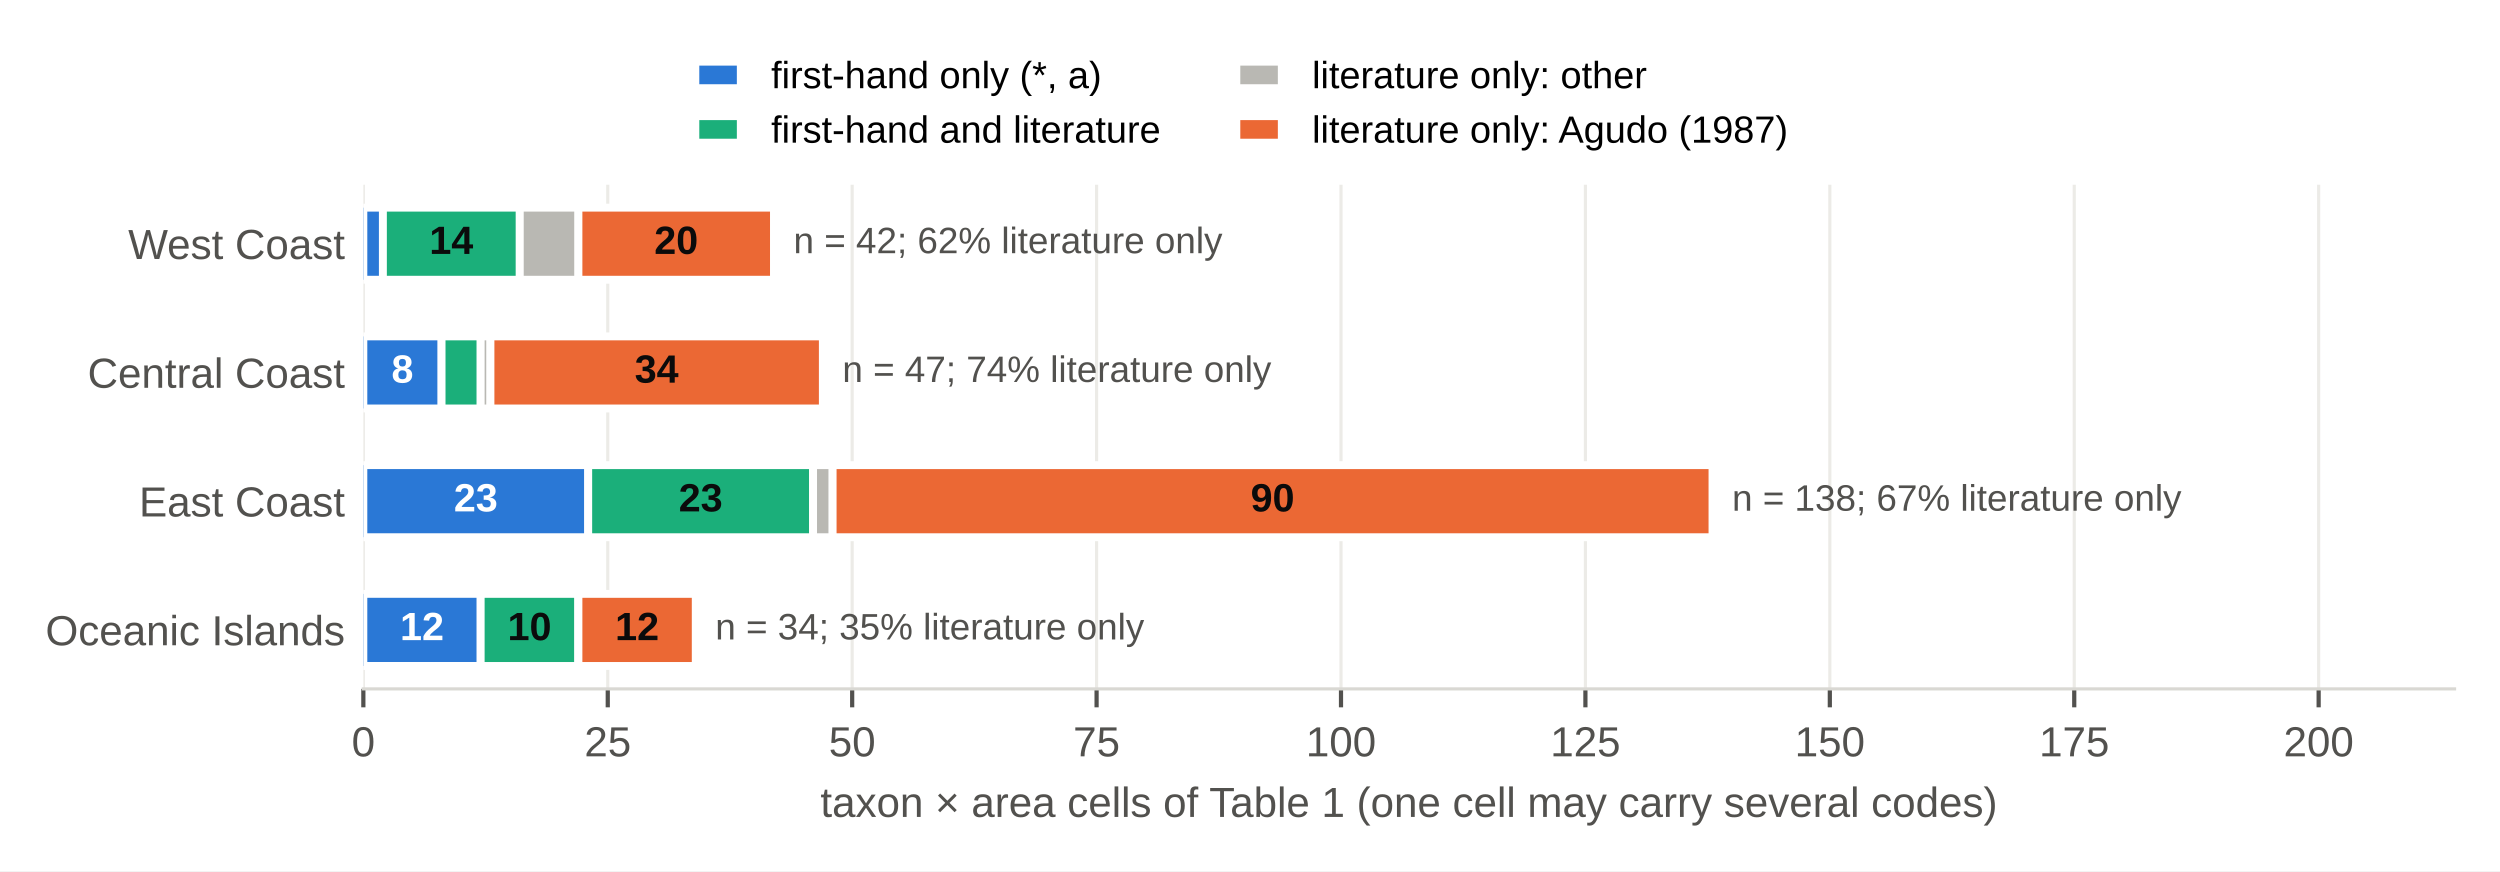
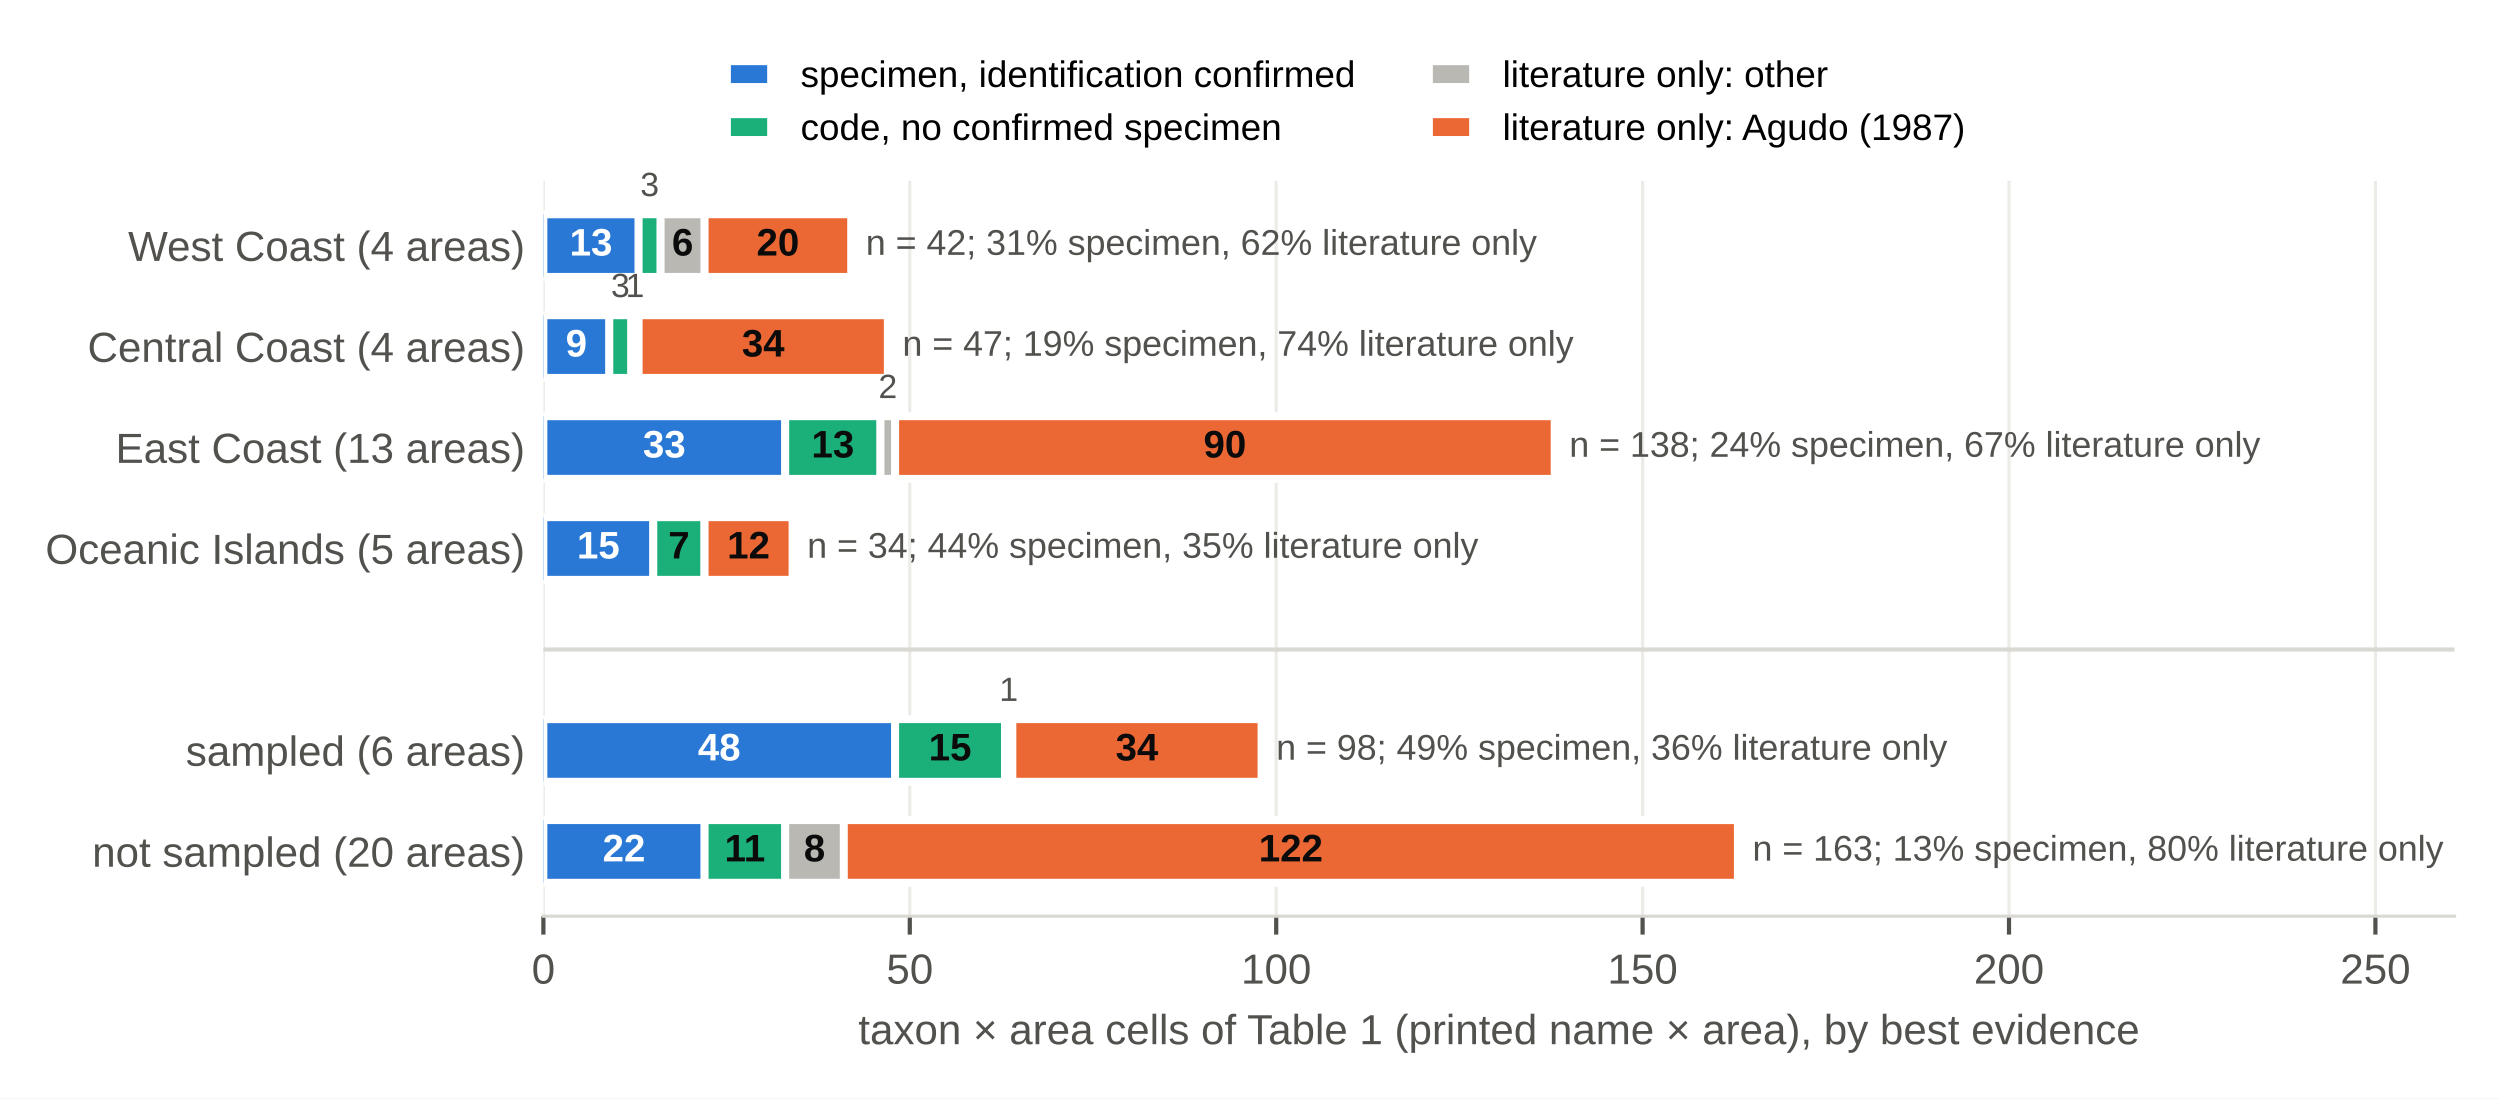
- <svg xmlns="http://www.w3.org/2000/svg" xmlns:xlink="http://www.w3.org/1999/xlink" width="475.2pt" height="165.6pt" viewBox="0 0 475.2 165.6" version="1.1">
+ <svg xmlns="http://www.w3.org/2000/svg" xmlns:xlink="http://www.w3.org/1999/xlink" width="475.2pt" height="208.8pt" viewBox="0 0 475.2 208.8" version="1.1">
  <defs>
    <style type="text/css">*{stroke-linejoin: round; stroke-linecap: butt}</style>
  </defs>
  <g id="figure_1">
    <g id="patch_1">
-       <path d="M 0 165.6  L 475.2 165.6  L 475.2 0  L 0 0  z " style="fill: #ffffff" />
+       <path d="M 0 208.8  L 475.2 208.8  L 475.2 0  L 0 0  z " style="fill: #ffffff" />
    </g>
    <g id="axes_1">
      <g id="patch_2">
-         <path d="M 69.065 130.944  L 466.56 130.944  L 466.56 35.114  L 69.065 35.114  z " style="fill: #ffffff" />
+         <path d="M 103.287 174.144  L 466.56 174.144  L 466.56 34.379  L 103.287 34.379  z " style="fill: #ffffff" />
      </g>
      <g id="matplotlib.axis_1">
        <g id="xtick_1">
          <g id="line2d_1">
-             <path d="M 69.065 130.944  L 69.065 35.114  " clip-path="url(#p2811abb94e)" style="fill: none; stroke: #ecebe7; stroke-width: 0.6; stroke-linecap: square" />
+             <path d="M 103.287 174.144  L 103.287 34.379  " clip-path="url(#p01036cbbc8)" style="fill: none; stroke: #ecebe7; stroke-width: 0.6; stroke-linecap: square" />
          </g>
          <g id="line2d_2">
            <defs>
              <path id="ma155ac7224" d="M 0 0  L 0 3.5  " style="stroke: #52514e; stroke-width: 0.8" />
            </defs>
            <g>
-               <use xlink:href="#ma155ac7224" x="69.065" y="130.944" style="fill: #52514e; stroke: #52514e; stroke-width: 0.8" />
+               <use xlink:href="#ma155ac7224" x="103.287" y="174.144" style="fill: #52514e; stroke: #52514e; stroke-width: 0.8" />
            </g>
          </g>
          <g id="text_1">
-             <text style="font-size: 8px; font-family: 'Liberation Sans'; text-anchor: middle; fill: #52514e" x="69.065" y="143.769" transform="rotate(-0 69.065 143.7686)">0</text>
+             <text style="font-size: 8px; font-family: 'Liberation Sans'; text-anchor: middle; fill: #52514e" x="103.287" y="186.969" transform="rotate(-0 103.2875 186.9686)">0</text>
          </g>
        </g>
        <g id="xtick_2">
          <g id="line2d_3">
-             <path d="M 115.523 130.944  L 115.523 35.114  " clip-path="url(#p2811abb94e)" style="fill: none; stroke: #ecebe7; stroke-width: 0.6; stroke-linecap: square" />
+             <path d="M 172.933 174.144  L 172.933 34.379  " clip-path="url(#p01036cbbc8)" style="fill: none; stroke: #ecebe7; stroke-width: 0.6; stroke-linecap: square" />
          </g>
          <g id="line2d_4">
            <g>
-               <use xlink:href="#ma155ac7224" x="115.523" y="130.944" style="fill: #52514e; stroke: #52514e; stroke-width: 0.8" />
+               <use xlink:href="#ma155ac7224" x="172.933" y="174.144" style="fill: #52514e; stroke: #52514e; stroke-width: 0.8" />
            </g>
          </g>
          <g id="text_2">
-             <text style="font-size: 8px; font-family: 'Liberation Sans'; text-anchor: middle; fill: #52514e" x="115.523" y="143.769" transform="rotate(-0 115.523 143.7686)">25</text>
+             <text style="font-size: 8px; font-family: 'Liberation Sans'; text-anchor: middle; fill: #52514e" x="172.933" y="186.969" transform="rotate(-0 172.9333 186.9686)">50</text>
          </g>
        </g>
        <g id="xtick_3">
          <g id="line2d_5">
-             <path d="M 161.981 130.944  L 161.981 35.114  " clip-path="url(#p2811abb94e)" style="fill: none; stroke: #ecebe7; stroke-width: 0.6; stroke-linecap: square" />
+             <path d="M 242.579 174.144  L 242.579 34.379  " clip-path="url(#p01036cbbc8)" style="fill: none; stroke: #ecebe7; stroke-width: 0.6; stroke-linecap: square" />
          </g>
          <g id="line2d_6">
            <g>
-               <use xlink:href="#ma155ac7224" x="161.981" y="130.944" style="fill: #52514e; stroke: #52514e; stroke-width: 0.8" />
+               <use xlink:href="#ma155ac7224" x="242.579" y="174.144" style="fill: #52514e; stroke: #52514e; stroke-width: 0.8" />
            </g>
          </g>
          <g id="text_3">
-             <text style="font-size: 8px; font-family: 'Liberation Sans'; text-anchor: middle; fill: #52514e" x="161.981" y="143.769" transform="rotate(-0 161.9811 143.7686)">50</text>
+             <text style="font-size: 8px; font-family: 'Liberation Sans'; text-anchor: middle; fill: #52514e" x="242.579" y="186.969" transform="rotate(-0 242.5791 186.9686)">100</text>
          </g>
        </g>
        <g id="xtick_4">
          <g id="line2d_7">
-             <path d="M 208.439 130.944  L 208.439 35.114  " clip-path="url(#p2811abb94e)" style="fill: none; stroke: #ecebe7; stroke-width: 0.6; stroke-linecap: square" />
+             <path d="M 312.225 174.144  L 312.225 34.379  " clip-path="url(#p01036cbbc8)" style="fill: none; stroke: #ecebe7; stroke-width: 0.6; stroke-linecap: square" />
          </g>
          <g id="line2d_8">
            <g>
-               <use xlink:href="#ma155ac7224" x="208.439" y="130.944" style="fill: #52514e; stroke: #52514e; stroke-width: 0.8" />
+               <use xlink:href="#ma155ac7224" x="312.225" y="174.144" style="fill: #52514e; stroke: #52514e; stroke-width: 0.8" />
            </g>
          </g>
          <g id="text_4">
-             <text style="font-size: 8px; font-family: 'Liberation Sans'; text-anchor: middle; fill: #52514e" x="208.439" y="143.769" transform="rotate(-0 208.4391 143.7686)">75</text>
+             <text style="font-size: 8px; font-family: 'Liberation Sans'; text-anchor: middle; fill: #52514e" x="312.225" y="186.969" transform="rotate(-0 312.2249 186.9686)">150</text>
          </g>
        </g>
        <g id="xtick_5">
          <g id="line2d_9">
-             <path d="M 254.897 130.944  L 254.897 35.114  " clip-path="url(#p2811abb94e)" style="fill: none; stroke: #ecebe7; stroke-width: 0.6; stroke-linecap: square" />
+             <path d="M 381.871 174.144  L 381.871 34.379  " clip-path="url(#p01036cbbc8)" style="fill: none; stroke: #ecebe7; stroke-width: 0.6; stroke-linecap: square" />
          </g>
          <g id="line2d_10">
            <g>
-               <use xlink:href="#ma155ac7224" x="254.897" y="130.944" style="fill: #52514e; stroke: #52514e; stroke-width: 0.8" />
+               <use xlink:href="#ma155ac7224" x="381.871" y="174.144" style="fill: #52514e; stroke: #52514e; stroke-width: 0.8" />
            </g>
          </g>
          <g id="text_5">
-             <text style="font-size: 8px; font-family: 'Liberation Sans'; text-anchor: middle; fill: #52514e" x="254.897" y="143.769" transform="rotate(-0 254.8972 143.7686)">100</text>
+             <text style="font-size: 8px; font-family: 'Liberation Sans'; text-anchor: middle; fill: #52514e" x="381.871" y="186.969" transform="rotate(-0 381.8707 186.9686)">200</text>
          </g>
        </g>
        <g id="xtick_6">
          <g id="line2d_11">
-             <path d="M 301.355 130.944  L 301.355 35.114  " clip-path="url(#p2811abb94e)" style="fill: none; stroke: #ecebe7; stroke-width: 0.6; stroke-linecap: square" />
+             <path d="M 451.517 174.144  L 451.517 34.379  " clip-path="url(#p01036cbbc8)" style="fill: none; stroke: #ecebe7; stroke-width: 0.6; stroke-linecap: square" />
          </g>
          <g id="line2d_12">
            <g>
-               <use xlink:href="#ma155ac7224" x="301.355" y="130.944" style="fill: #52514e; stroke: #52514e; stroke-width: 0.8" />
+               <use xlink:href="#ma155ac7224" x="451.517" y="174.144" style="fill: #52514e; stroke: #52514e; stroke-width: 0.8" />
            </g>
          </g>
          <g id="text_6">
-             <text style="font-size: 8px; font-family: 'Liberation Sans'; text-anchor: middle; fill: #52514e" x="301.355" y="143.769" transform="rotate(-0 301.3552 143.7686)">125</text>
-           </g>
-         </g>
-         <g id="xtick_7">
-           <g id="line2d_13">
-             <path d="M 347.813 130.944  L 347.813 35.114  " clip-path="url(#p2811abb94e)" style="fill: none; stroke: #ecebe7; stroke-width: 0.6; stroke-linecap: square" />
-           </g>
-           <g id="line2d_14">
-             <g>
-               <use xlink:href="#ma155ac7224" x="347.813" y="130.944" style="fill: #52514e; stroke: #52514e; stroke-width: 0.8" />
-             </g>
-           </g>
-           <g id="text_7">
-             <text style="font-size: 8px; font-family: 'Liberation Sans'; text-anchor: middle; fill: #52514e" x="347.813" y="143.769" transform="rotate(-0 347.8132 143.7686)">150</text>
-           </g>
-         </g>
-         <g id="xtick_8">
-           <g id="line2d_15">
-             <path d="M 394.271 130.944  L 394.271 35.114  " clip-path="url(#p2811abb94e)" style="fill: none; stroke: #ecebe7; stroke-width: 0.6; stroke-linecap: square" />
-           </g>
-           <g id="line2d_16">
-             <g>
-               <use xlink:href="#ma155ac7224" x="394.271" y="130.944" style="fill: #52514e; stroke: #52514e; stroke-width: 0.8" />
-             </g>
-           </g>
-           <g id="text_8">
-             <text style="font-size: 8px; font-family: 'Liberation Sans'; text-anchor: middle; fill: #52514e" x="394.271" y="143.769" transform="rotate(-0 394.2713 143.7686)">175</text>
-           </g>
-         </g>
-         <g id="xtick_9">
-           <g id="line2d_17">
-             <path d="M 440.729 130.944  L 440.729 35.114  " clip-path="url(#p2811abb94e)" style="fill: none; stroke: #ecebe7; stroke-width: 0.6; stroke-linecap: square" />
-           </g>
-           <g id="line2d_18">
-             <g>
-               <use xlink:href="#ma155ac7224" x="440.729" y="130.944" style="fill: #52514e; stroke: #52514e; stroke-width: 0.8" />
-             </g>
-           </g>
-           <g id="text_9">
-             <text style="font-size: 8px; font-family: 'Liberation Sans'; text-anchor: middle; fill: #52514e" x="440.729" y="143.769" transform="rotate(-0 440.7293 143.7686)">200</text>
-           </g>
-         </g>
-         <g id="text_10">
-           <text style="font-size: 8px; font-family: 'Liberation Sans'; text-anchor: middle; fill: #52514e" x="267.812" y="155.276" transform="rotate(-0 267.8125 155.2764)">taxon × area cells of Table 1 (one cell may carry several codes)</text>
+             <text style="font-size: 8px; font-family: 'Liberation Sans'; text-anchor: middle; fill: #52514e" x="451.517" y="186.969" transform="rotate(-0 451.5165 186.9686)">250</text>
+           </g>
+         </g>
+         <g id="text_7">
+           <text style="font-size: 8px; font-family: 'Liberation Sans'; text-anchor: middle; fill: #52514e" x="284.924" y="198.476" transform="rotate(-0 284.9237 198.4764)">taxon × area cells of Table 1 (printed name × area), by best evidence</text>
        </g>
      </g>
      <g id="matplotlib.axis_2">
        <g id="ytick_1">
-           <g id="line2d_19" />
+           <g id="line2d_13" />
+           <g id="text_8">
+             <text style="font-size: 8px; font-family: 'Liberation Sans'; text-anchor: end; fill: #52514e" x="99.787" y="49.594" transform="rotate(-0 99.7875 49.59369)">West Coast (4 areas)</text>
+           </g>
+         </g>
+         <g id="ytick_2">
+           <g id="line2d_14" />
+           <g id="text_9">
+             <text style="font-size: 8px; font-family: 'Liberation Sans'; text-anchor: end; fill: #52514e" x="99.787" y="68.787" transform="rotate(-0 99.7875 68.78701)">Central Coast (4 areas)</text>
+           </g>
+         </g>
+         <g id="ytick_3">
+           <g id="line2d_15" />
+           <g id="text_10">
+             <text style="font-size: 8px; font-family: 'Liberation Sans'; text-anchor: end; fill: #52514e" x="99.787" y="87.98" transform="rotate(-0 99.7875 87.98032)">East Coast (13 areas)</text>
+           </g>
+         </g>
+         <g id="ytick_4">
+           <g id="line2d_16" />
          <g id="text_11">
-             <text style="font-size: 8px; font-family: 'Liberation Sans'; text-anchor: end; fill: #52514e" x="65.565" y="49.234" transform="rotate(-0 65.565 49.23411)">West Coast</text>
-           </g>
-         </g>
-         <g id="ytick_2">
-           <g id="line2d_20" />
+             <text style="font-size: 8px; font-family: 'Liberation Sans'; text-anchor: end; fill: #52514e" x="99.787" y="107.174" transform="rotate(-0 99.7875 107.1736)">Oceanic Islands (5 areas)</text>
+           </g>
+         </g>
+         <g id="ytick_5">
+           <g id="line2d_17" />
          <g id="text_12">
-             <text style="font-size: 8px; font-family: 'Liberation Sans'; text-anchor: end; fill: #52514e" x="65.565" y="73.706" transform="rotate(-0 65.565 73.70559)">Central Coast</text>
-           </g>
-         </g>
-         <g id="ytick_3">
-           <g id="line2d_21" />
+             <text style="font-size: 8px; font-family: 'Liberation Sans'; text-anchor: end; fill: #52514e" x="99.787" y="145.56" transform="rotate(-0 99.7875 145.5603)">sampled (6 areas)</text>
+           </g>
+         </g>
+         <g id="ytick_6">
+           <g id="line2d_18" />
          <g id="text_13">
-             <text style="font-size: 8px; font-family: 'Liberation Sans'; text-anchor: end; fill: #52514e" x="65.565" y="98.177" transform="rotate(-0 65.565 98.17707)">East Coast</text>
-           </g>
-         </g>
-         <g id="ytick_4">
-           <g id="line2d_22" />
-           <g id="text_14">
-             <text style="font-size: 8px; font-family: 'Liberation Sans'; text-anchor: end; fill: #52514e" x="65.565" y="122.649" transform="rotate(-0 65.565 122.6485)">Oceanic Islands</text>
+             <text style="font-size: 8px; font-family: 'Liberation Sans'; text-anchor: end; fill: #52514e" x="99.787" y="164.754" transform="rotate(-0 99.7875 164.7536)">not sampled (20 areas)</text>
          </g>
        </g>
      </g>
      <g id="patch_3">
-         <path d="M 69.065 53.174  L 72.782 53.174  L 72.782 39.47  L 69.065 39.47  z " clip-path="url(#p2811abb94e)" style="fill: #2a78d6; stroke: #ffffff; stroke-width: 1.5; stroke-linejoin: miter" />
+         <path d="M 103.287 52.632  L 121.395 52.632  L 121.395 40.732  L 103.287 40.732  z " clip-path="url(#p01036cbbc8)" style="fill: #2a78d6; stroke: #ffffff; stroke-width: 1.5; stroke-linejoin: miter" />
      </g>
      <g id="patch_4">
-         <path d="M 69.065 77.645  L 83.932 77.645  L 83.932 63.941  L 69.065 63.941  z " clip-path="url(#p2811abb94e)" style="fill: #2a78d6; stroke: #ffffff; stroke-width: 1.5; stroke-linejoin: miter" />
+         <path d="M 103.287 71.825  L 115.824 71.825  L 115.824 59.925  L 103.287 59.925  z " clip-path="url(#p01036cbbc8)" style="fill: #2a78d6; stroke: #ffffff; stroke-width: 1.5; stroke-linejoin: miter" />
      </g>
      <g id="patch_5">
-         <path d="M 69.065 102.117  L 111.806 102.117  L 111.806 88.413  L 69.065 88.413  z " clip-path="url(#p2811abb94e)" style="fill: #2a78d6; stroke: #ffffff; stroke-width: 1.5; stroke-linejoin: miter" />
+         <path d="M 103.287 91.018  L 149.254 91.018  L 149.254 79.118  L 103.287 79.118  z " clip-path="url(#p01036cbbc8)" style="fill: #2a78d6; stroke: #ffffff; stroke-width: 1.5; stroke-linejoin: miter" />
      </g>
      <g id="patch_6">
-         <path d="M 69.065 126.588  L 91.365 126.588  L 91.365 112.884  L 69.065 112.884  z " clip-path="url(#p2811abb94e)" style="fill: #2a78d6; stroke: #ffffff; stroke-width: 1.5; stroke-linejoin: miter" />
+         <path d="M 103.287 110.211  L 124.181 110.211  L 124.181 98.312  L 103.287 98.312  z " clip-path="url(#p01036cbbc8)" style="fill: #2a78d6; stroke: #ffffff; stroke-width: 1.5; stroke-linejoin: miter" />
      </g>
      <g id="patch_7">
-         <path d="M 72.782 53.174  L 98.798 53.174  L 98.798 39.47  L 72.782 39.47  z " clip-path="url(#p2811abb94e)" style="fill: #1baf7a; stroke: #ffffff; stroke-width: 1.5; stroke-linejoin: miter" />
+         <path d="M 103.287 148.598  L 170.147 148.598  L 170.147 136.698  L 103.287 136.698  z " clip-path="url(#p01036cbbc8)" style="fill: #2a78d6; stroke: #ffffff; stroke-width: 1.5; stroke-linejoin: miter" />
      </g>
      <g id="patch_8">
-         <path d="M 83.932 77.645  L 91.365 77.645  L 91.365 63.941  L 83.932 63.941  z " clip-path="url(#p2811abb94e)" style="fill: #1baf7a; stroke: #ffffff; stroke-width: 1.5; stroke-linejoin: miter" />
+         <path d="M 103.287 167.791  L 133.932 167.791  L 133.932 155.892  L 103.287 155.892  z " clip-path="url(#p01036cbbc8)" style="fill: #2a78d6; stroke: #ffffff; stroke-width: 1.5; stroke-linejoin: miter" />
      </g>
      <g id="patch_9">
-         <path d="M 111.806 102.117  L 154.548 102.117  L 154.548 88.413  L 111.806 88.413  z " clip-path="url(#p2811abb94e)" style="fill: #1baf7a; stroke: #ffffff; stroke-width: 1.5; stroke-linejoin: miter" />
+         <path d="M 121.395 52.632  L 125.574 52.632  L 125.574 40.732  L 121.395 40.732  z " clip-path="url(#p01036cbbc8)" style="fill: #1baf7a; stroke: #ffffff; stroke-width: 1.5; stroke-linejoin: miter" />
      </g>
      <g id="patch_10">
-         <path d="M 91.365 126.588  L 109.948 126.588  L 109.948 112.884  L 91.365 112.884  z " clip-path="url(#p2811abb94e)" style="fill: #1baf7a; stroke: #ffffff; stroke-width: 1.5; stroke-linejoin: miter" />
+         <path d="M 115.824 71.825  L 120.002 71.825  L 120.002 59.925  L 115.824 59.925  z " clip-path="url(#p01036cbbc8)" style="fill: #1baf7a; stroke: #ffffff; stroke-width: 1.5; stroke-linejoin: miter" />
      </g>
      <g id="patch_11">
-         <path d="M 98.798 53.174  L 109.948 53.174  L 109.948 39.47  L 98.798 39.47  z " clip-path="url(#p2811abb94e)" style="fill: #b9b8b3; stroke: #ffffff; stroke-width: 1.5; stroke-linejoin: miter" />
+         <path d="M 149.254 91.018  L 167.362 91.018  L 167.362 79.118  L 149.254 79.118  z " clip-path="url(#p01036cbbc8)" style="fill: #1baf7a; stroke: #ffffff; stroke-width: 1.5; stroke-linejoin: miter" />
      </g>
      <g id="patch_12">
-         <path d="M 91.365 77.645  L 93.223 77.645  L 93.223 63.941  L 91.365 63.941  z " clip-path="url(#p2811abb94e)" style="fill: #b9b8b3; stroke: #ffffff; stroke-width: 1.5; stroke-linejoin: miter" />
+         <path d="M 124.181 110.211  L 133.932 110.211  L 133.932 98.312  L 124.181 98.312  z " clip-path="url(#p01036cbbc8)" style="fill: #1baf7a; stroke: #ffffff; stroke-width: 1.5; stroke-linejoin: miter" />
      </g>
      <g id="patch_13">
-         <path d="M 154.548 102.117  L 158.264 102.117  L 158.264 88.413  L 154.548 88.413  z " clip-path="url(#p2811abb94e)" style="fill: #b9b8b3; stroke: #ffffff; stroke-width: 1.5; stroke-linejoin: miter" />
+         <path d="M 170.147 148.598  L 191.041 148.598  L 191.041 136.698  L 170.147 136.698  z " clip-path="url(#p01036cbbc8)" style="fill: #1baf7a; stroke: #ffffff; stroke-width: 1.5; stroke-linejoin: miter" />
      </g>
      <g id="patch_14">
-         <path d="M 109.948 126.588  L 109.948 126.588  L 109.948 112.884  L 109.948 112.884  z " clip-path="url(#p2811abb94e)" style="fill: #b9b8b3; stroke: #ffffff; stroke-width: 1.5; stroke-linejoin: miter" />
+         <path d="M 133.932 167.791  L 149.254 167.791  L 149.254 155.892  L 133.932 155.892  z " clip-path="url(#p01036cbbc8)" style="fill: #1baf7a; stroke: #ffffff; stroke-width: 1.5; stroke-linejoin: miter" />
      </g>
      <g id="patch_15">
-         <path d="M 109.948 53.174  L 147.115 53.174  L 147.115 39.47  L 109.948 39.47  z " clip-path="url(#p2811abb94e)" style="fill: #eb6834; stroke: #ffffff; stroke-width: 1.5; stroke-linejoin: miter" />
+         <path d="M 125.574 52.632  L 133.932 52.632  L 133.932 40.732  L 125.574 40.732  z " clip-path="url(#p01036cbbc8)" style="fill: #b9b8b3; stroke: #ffffff; stroke-width: 1.5; stroke-linejoin: miter" />
      </g>
      <g id="patch_16">
-         <path d="M 93.223 77.645  L 156.406 77.645  L 156.406 63.941  L 93.223 63.941  z " clip-path="url(#p2811abb94e)" style="fill: #eb6834; stroke: #ffffff; stroke-width: 1.5; stroke-linejoin: miter" />
+         <path d="M 120.002 71.825  L 121.395 71.825  L 121.395 59.925  L 120.002 59.925  z " clip-path="url(#p01036cbbc8)" style="fill: #b9b8b3; stroke: #ffffff; stroke-width: 1.5; stroke-linejoin: miter" />
      </g>
      <g id="patch_17">
-         <path d="M 158.264 102.117  L 325.513 102.117  L 325.513 88.413  L 158.264 88.413  z " clip-path="url(#p2811abb94e)" style="fill: #eb6834; stroke: #ffffff; stroke-width: 1.5; stroke-linejoin: miter" />
+         <path d="M 167.362 91.018  L 170.147 91.018  L 170.147 79.118  L 167.362 79.118  z " clip-path="url(#p01036cbbc8)" style="fill: #b9b8b3; stroke: #ffffff; stroke-width: 1.5; stroke-linejoin: miter" />
      </g>
      <g id="patch_18">
-         <path d="M 109.948 126.588  L 132.248 126.588  L 132.248 112.884  L 109.948 112.884  z " clip-path="url(#p2811abb94e)" style="fill: #eb6834; stroke: #ffffff; stroke-width: 1.5; stroke-linejoin: miter" />
+         <path d="M 133.932 110.211  L 133.932 110.211  L 133.932 98.312  L 133.932 98.312  z " clip-path="url(#p01036cbbc8)" style="fill: #b9b8b3; stroke: #ffffff; stroke-width: 1.5; stroke-linejoin: miter" />
      </g>
      <g id="patch_19">
-         <path d="M 69.065 130.944  L 466.56 130.944  " style="fill: none; stroke: #d9d8d3; stroke-width: 0.6; stroke-linejoin: miter; stroke-linecap: square" />
+         <path d="M 191.041 148.598  L 192.434 148.598  L 192.434 136.698  L 191.041 136.698  z " clip-path="url(#p01036cbbc8)" style="fill: #b9b8b3; stroke: #ffffff; stroke-width: 1.5; stroke-linejoin: miter" />
+       </g>
+       <g id="patch_20">
+         <path d="M 149.254 167.791  L 160.397 167.791  L 160.397 155.892  L 149.254 155.892  z " clip-path="url(#p01036cbbc8)" style="fill: #b9b8b3; stroke: #ffffff; stroke-width: 1.5; stroke-linejoin: miter" />
+       </g>
+       <g id="patch_21">
+         <path d="M 133.932 52.632  L 161.79 52.632  L 161.79 40.732  L 133.932 40.732  z " clip-path="url(#p01036cbbc8)" style="fill: #eb6834; stroke: #ffffff; stroke-width: 1.5; stroke-linejoin: miter" />
+       </g>
+       <g id="patch_22">
+         <path d="M 121.395 71.825  L 168.755 71.825  L 168.755 59.925  L 121.395 59.925  z " clip-path="url(#p01036cbbc8)" style="fill: #eb6834; stroke: #ffffff; stroke-width: 1.5; stroke-linejoin: miter" />
+       </g>
+       <g id="patch_23">
+         <path d="M 170.147 91.018  L 295.51 91.018  L 295.51 79.118  L 170.147 79.118  z " clip-path="url(#p01036cbbc8)" style="fill: #eb6834; stroke: #ffffff; stroke-width: 1.5; stroke-linejoin: miter" />
+       </g>
+       <g id="patch_24">
+         <path d="M 133.932 110.211  L 150.647 110.211  L 150.647 98.312  L 133.932 98.312  z " clip-path="url(#p01036cbbc8)" style="fill: #eb6834; stroke: #ffffff; stroke-width: 1.5; stroke-linejoin: miter" />
+       </g>
+       <g id="patch_25">
+         <path d="M 192.434 148.598  L 239.793 148.598  L 239.793 136.698  L 192.434 136.698  z " clip-path="url(#p01036cbbc8)" style="fill: #eb6834; stroke: #ffffff; stroke-width: 1.5; stroke-linejoin: miter" />
+       </g>
+       <g id="patch_26">
+         <path d="M 160.397 167.791  L 330.333 167.791  L 330.333 155.892  L 160.397 155.892  z " clip-path="url(#p01036cbbc8)" style="fill: #eb6834; stroke: #ffffff; stroke-width: 1.5; stroke-linejoin: miter" />
+       </g>
+       <g id="line2d_19">
+         <path d="M 103.287 123.455  L 466.56 123.455  " clip-path="url(#p01036cbbc8)" style="fill: none; stroke: #d9d8d3; stroke-width: 0.8; stroke-linecap: square" />
+       </g>
+       <g id="patch_27">
+         <path d="M 103.287 174.144  L 466.56 174.144  " style="fill: none; stroke: #d9d8d3; stroke-width: 0.6; stroke-linejoin: miter; stroke-linecap: square" />
+       </g>
+       <g id="text_14">
+         <text style="font-weight: 700; font-size: 7.3px; font-family: 'Liberation Sans'; text-anchor: middle; fill: #ffffff" x="112.341" y="48.571" transform="rotate(-0 112.3415 48.57075)">13</text>
      </g>
      <g id="text_15">
-         <text style="font-weight: 700; font-size: 7.5px; font-family: 'Liberation Sans'; text-anchor: middle; fill: #ffffff" x="76.498" y="72.734" transform="rotate(-0 76.49829 72.7344)">8</text>
+         <text style="font-weight: 700; font-size: 7.3px; font-family: 'Liberation Sans'; text-anchor: middle; fill: #ffffff" x="109.556" y="67.764" transform="rotate(-0 109.5556 67.76406)">9</text>
      </g>
      <g id="text_16">
-         <text style="font-weight: 700; font-size: 7.5px; font-family: 'Liberation Sans'; text-anchor: middle; fill: #ffffff" x="90.436" y="97.206" transform="rotate(-0 90.4357 97.20588)">23</text>
+         <text style="font-weight: 700; font-size: 7.3px; font-family: 'Liberation Sans'; text-anchor: middle; fill: #ffffff" x="126.271" y="86.957" transform="rotate(-0 126.2706 86.95737)">33</text>
      </g>
      <g id="text_17">
-         <text style="font-weight: 700; font-size: 7.5px; font-family: 'Liberation Sans'; text-anchor: middle; fill: #ffffff" x="80.215" y="121.677" transform="rotate(-0 80.21493 121.6774)">12</text>
+         <text style="font-weight: 700; font-size: 7.3px; font-family: 'Liberation Sans'; text-anchor: middle; fill: #ffffff" x="113.734" y="106.151" transform="rotate(-0 113.7344 106.1507)">15</text>
      </g>
      <g id="text_18">
-         <text style="font-weight: 700; font-size: 7.5px; font-family: 'Liberation Sans'; text-anchor: middle; fill: #0b0b0b" x="85.79" y="48.263" transform="rotate(-0 85.7899 48.26292)">14</text>
+         <text style="font-weight: 700; font-size: 7.3px; font-family: 'Liberation Sans'; text-anchor: middle; fill: #ffffff" x="136.717" y="144.537" transform="rotate(-0 136.7175 144.5373)">48</text>
      </g>
      <g id="text_19">
-         <text style="font-weight: 700; font-size: 7.5px; font-family: 'Liberation Sans'; text-anchor: middle; fill: #0b0b0b" x="133.177" y="97.206" transform="rotate(-0 133.1771 97.20588)">23</text>
+         <text style="font-weight: 700; font-size: 7.3px; font-family: 'Liberation Sans'; text-anchor: middle; fill: #ffffff" x="118.61" y="163.731" transform="rotate(-0 118.6096 163.7306)">22</text>
      </g>
      <g id="text_20">
-         <text style="font-weight: 700; font-size: 7.5px; font-family: 'Liberation Sans'; text-anchor: middle; fill: #0b0b0b" x="100.656" y="121.677" transform="rotate(-0 100.6565 121.6774)">10</text>
+         <text style="font-size: 6.4px; font-family: 'Liberation Sans'; text-anchor: middle; fill: #52514e" x="123.485" y="37.274" transform="rotate(-0 123.4848 37.27352)">3</text>
      </g>
      <g id="text_21">
-         <text style="font-weight: 700; font-size: 7.5px; font-family: 'Liberation Sans'; text-anchor: middle; fill: #0b0b0b" x="128.531" y="48.263" transform="rotate(-0 128.5313 48.26292)">20</text>
+         <text style="font-size: 6.4px; font-family: 'Liberation Sans'; text-anchor: middle; fill: #52514e" x="117.913" y="56.467" transform="rotate(-0 117.9131 56.46683)">3</text>
      </g>
      <g id="text_22">
-         <text style="font-weight: 700; font-size: 7.5px; font-family: 'Liberation Sans'; text-anchor: middle; fill: #0b0b0b" x="124.815" y="72.734" transform="rotate(-0 124.8146 72.7344)">34</text>
+         <text style="font-weight: 700; font-size: 7.3px; font-family: 'Liberation Sans'; text-anchor: middle; fill: #0b0b0b" x="158.308" y="86.957" transform="rotate(-0 158.3077 86.95737)">13</text>
      </g>
      <g id="text_23">
-         <text style="font-weight: 700; font-size: 7.5px; font-family: 'Liberation Sans'; text-anchor: middle; fill: #0b0b0b" x="241.889" y="97.206" transform="rotate(-0 241.8889 97.20588)">90</text>
+         <text style="font-weight: 700; font-size: 7.3px; font-family: 'Liberation Sans'; text-anchor: middle; fill: #0b0b0b" x="129.056" y="106.151" transform="rotate(-0 129.0564 106.1507)">7</text>
      </g>
      <g id="text_24">
-         <text style="font-weight: 700; font-size: 7.5px; font-family: 'Liberation Sans'; text-anchor: middle; fill: #0b0b0b" x="121.098" y="121.677" transform="rotate(-0 121.098 121.6774)">12</text>
+         <text style="font-weight: 700; font-size: 7.3px; font-family: 'Liberation Sans'; text-anchor: middle; fill: #0b0b0b" x="180.594" y="144.537" transform="rotate(-0 180.5943 144.5373)">15</text>
      </g>
      <g id="text_25">
-         <text style="font-size: 7px; font-family: 'Liberation Sans'; text-anchor: start; fill: #52514e" x="150.831" y="48.134" transform="rotate(-0 150.8312 48.13352)">n = 42; 62% literature only</text>
+         <text style="font-weight: 700; font-size: 7.3px; font-family: 'Liberation Sans'; text-anchor: middle; fill: #0b0b0b" x="141.593" y="163.731" transform="rotate(-0 141.5927 163.7306)">11</text>
      </g>
      <g id="text_26">
-         <text style="font-size: 7px; font-family: 'Liberation Sans'; text-anchor: start; fill: #52514e" x="160.123" y="72.605" transform="rotate(-0 160.1228 72.605)">n = 47; 74% literature only</text>
+         <text style="font-weight: 700; font-size: 7.3px; font-family: 'Liberation Sans'; text-anchor: middle; fill: #0b0b0b" x="129.753" y="48.571" transform="rotate(-0 129.7529 48.57075)">6</text>
      </g>
      <g id="text_27">
-         <text style="font-size: 7px; font-family: 'Liberation Sans'; text-anchor: start; fill: #52514e" x="329.23" y="97.076" transform="rotate(-0 329.23 97.07648)">n = 138; 67% literature only</text>
+         <text style="font-size: 6.4px; font-family: 'Liberation Sans'; text-anchor: middle; fill: #52514e" x="120.699" y="56.467" transform="rotate(-0 120.6989 56.46683)">1</text>
      </g>
      <g id="text_28">
-         <text style="font-size: 7px; font-family: 'Liberation Sans'; text-anchor: start; fill: #52514e" x="135.965" y="121.548" transform="rotate(-0 135.9646 121.548)">n = 34; 35% literature only</text>
+         <text style="font-size: 6.4px; font-family: 'Liberation Sans'; text-anchor: middle; fill: #52514e" x="168.755" y="75.66" transform="rotate(-0 168.7546 75.66014)">2</text>
+       </g>
+       <g id="text_29">
+         <text style="font-size: 6.4px; font-family: 'Liberation Sans'; text-anchor: middle; fill: #52514e" x="191.738" y="133.24" transform="rotate(-0 191.7377 133.2401)">1</text>
+       </g>
+       <g id="text_30">
+         <text style="font-weight: 700; font-size: 7.3px; font-family: 'Liberation Sans'; text-anchor: middle; fill: #0b0b0b" x="154.825" y="163.731" transform="rotate(-0 154.8254 163.7306)">8</text>
+       </g>
+       <g id="text_31">
+         <text style="font-weight: 700; font-size: 7.3px; font-family: 'Liberation Sans'; text-anchor: middle; fill: #0b0b0b" x="147.861" y="48.571" transform="rotate(-0 147.8608 48.57075)">20</text>
+       </g>
+       <g id="text_32">
+         <text style="font-weight: 700; font-size: 7.3px; font-family: 'Liberation Sans'; text-anchor: middle; fill: #0b0b0b" x="145.075" y="67.764" transform="rotate(-0 145.075 67.76406)">34</text>
+       </g>
+       <g id="text_33">
+         <text style="font-weight: 700; font-size: 7.3px; font-family: 'Liberation Sans'; text-anchor: middle; fill: #0b0b0b" x="232.829" y="86.957" transform="rotate(-0 232.8287 86.95737)">90</text>
+       </g>
+       <g id="text_34">
+         <text style="font-weight: 700; font-size: 7.3px; font-family: 'Liberation Sans'; text-anchor: middle; fill: #0b0b0b" x="142.289" y="106.151" transform="rotate(-0 142.2891 106.1507)">12</text>
+       </g>
+       <g id="text_35">
+         <text style="font-weight: 700; font-size: 7.3px; font-family: 'Liberation Sans'; text-anchor: middle; fill: #0b0b0b" x="216.114" y="144.537" transform="rotate(-0 216.1137 144.5373)">34</text>
+       </g>
+       <g id="text_36">
+         <text style="font-weight: 700; font-size: 7.3px; font-family: 'Liberation Sans'; text-anchor: middle; fill: #0b0b0b" x="245.365" y="163.731" transform="rotate(-0 245.3649 163.7306)">122</text>
+       </g>
+       <g id="text_37">
+         <text style="font-size: 6.8px; font-family: 'Liberation Sans'; text-anchor: start; fill: #52514e" x="164.576" y="48.441" transform="rotate(-0 164.5758 48.44135)">n = 42; 31% specimen, 62% literature only</text>
+       </g>
+       <g id="text_38">
+         <text style="font-size: 6.8px; font-family: 'Liberation Sans'; text-anchor: start; fill: #52514e" x="171.54" y="67.635" transform="rotate(-0 171.5404 67.63466)">n = 47; 19% specimen, 74% literature only</text>
+       </g>
+       <g id="text_39">
+         <text style="font-size: 6.8px; font-family: 'Liberation Sans'; text-anchor: start; fill: #52514e" x="298.296" y="86.828" transform="rotate(-0 298.2957 86.82798)">n = 138; 24% specimen, 67% literature only</text>
+       </g>
+       <g id="text_40">
+         <text style="font-size: 6.8px; font-family: 'Liberation Sans'; text-anchor: start; fill: #52514e" x="153.432" y="106.021" transform="rotate(-0 153.4325 106.0213)">n = 34; 44% specimen, 35% literature only</text>
+       </g>
+       <g id="text_41">
+         <text style="font-size: 6.8px; font-family: 'Liberation Sans'; text-anchor: start; fill: #52514e" x="242.579" y="144.408" transform="rotate(-0 242.5791 144.4079)">n = 98; 49% specimen, 36% literature only</text>
+       </g>
+       <g id="text_42">
+         <text style="font-size: 6.8px; font-family: 'Liberation Sans'; text-anchor: start; fill: #52514e" x="333.119" y="163.601" transform="rotate(-0 333.1186 163.6012)">n = 163; 13% specimen, 80% literature only</text>
      </g>
      <g id="legend_1">
-         <g id="patch_20">
-           <path d="M 132.171 16.762  L 140.811 16.762  L 140.811 11.722  L 132.171 11.722  z " style="fill: #2a78d6; stroke: #ffffff; stroke-width: 1.5; stroke-linejoin: miter" />
-         </g>
-         <g id="text_29">
-           <text style="font-size: 7.2px; font-family: 'Liberation Sans'; text-anchor: start" x="146.571" y="16.762" transform="rotate(-0 146.5715 16.7618)">first-hand only (*, a)</text>
-         </g>
-         <g id="patch_21">
-           <path d="M 132.171 27.119  L 140.811 27.119  L 140.811 22.079  L 132.171 22.079  z " style="fill: #1baf7a; stroke: #ffffff; stroke-width: 1.5; stroke-linejoin: miter" />
-         </g>
-         <g id="text_30">
-           <text style="font-size: 7.2px; font-family: 'Liberation Sans'; text-anchor: start" x="146.571" y="27.119" transform="rotate(-0 146.5715 27.11883)">first-hand and literature</text>
-         </g>
-         <g id="patch_22">
-           <path d="M 235.004 16.762  L 243.644 16.762  L 243.644 11.722  L 235.004 11.722  z " style="fill: #b9b8b3; stroke: #ffffff; stroke-width: 1.5; stroke-linejoin: miter" />
-         </g>
-         <g id="text_31">
-           <text style="font-size: 7.2px; font-family: 'Liberation Sans'; text-anchor: start" x="249.404" y="16.762" transform="rotate(-0 249.4043 16.7618)">literature only: other</text>
-         </g>
-         <g id="patch_23">
-           <path d="M 235.004 27.119  L 243.644 27.119  L 243.644 22.079  L 235.004 22.079  z " style="fill: #eb6834; stroke: #ffffff; stroke-width: 1.5; stroke-linejoin: miter" />
-         </g>
-         <g id="text_32">
-           <text style="font-size: 7.2px; font-family: 'Liberation Sans'; text-anchor: start" x="249.404" y="27.119" transform="rotate(-0 249.4043 27.11883)">literature only: Agudo (1987)</text>
+         <g id="patch_28">
+           <path d="M 138.176 16.536  L 146.576 16.536  L 146.576 11.636  L 138.176 11.636  z " style="fill: #2a78d6; stroke: #ffffff; stroke-width: 1.5; stroke-linejoin: miter" />
+         </g>
+         <g id="text_43">
+           <text style="font-size: 7px; font-family: 'Liberation Sans'; text-anchor: start" x="152.176" y="16.536" transform="rotate(-0 152.1761 16.53619)">specimen, identification confirmed</text>
+         </g>
+         <g id="patch_29">
+           <path d="M 138.176 26.606  L 146.576 26.606  L 146.576 21.706  L 138.176 21.706  z " style="fill: #1baf7a; stroke: #ffffff; stroke-width: 1.5; stroke-linejoin: miter" />
+         </g>
+         <g id="text_44">
+           <text style="font-size: 7px; font-family: 'Liberation Sans'; text-anchor: start" x="152.176" y="26.606" transform="rotate(-0 152.1761 26.60553)">code, no confirmed specimen</text>
+         </g>
+         <g id="patch_30">
+           <path d="M 271.61 16.536  L 280.01 16.536  L 280.01 11.636  L 271.61 11.636  z " style="fill: #b9b8b3; stroke: #ffffff; stroke-width: 1.5; stroke-linejoin: miter" />
+         </g>
+         <g id="text_45">
+           <text style="font-size: 7px; font-family: 'Liberation Sans'; text-anchor: start" x="285.61" y="16.536" transform="rotate(-0 285.6103 16.53619)">literature only: other</text>
+         </g>
+         <g id="patch_31">
+           <path d="M 271.61 26.606  L 280.01 26.606  L 280.01 21.706  L 271.61 21.706  z " style="fill: #eb6834; stroke: #ffffff; stroke-width: 1.5; stroke-linejoin: miter" />
+         </g>
+         <g id="text_46">
+           <text style="font-size: 7px; font-family: 'Liberation Sans'; text-anchor: start" x="285.61" y="26.606" transform="rotate(-0 285.6103 26.60553)">literature only: Agudo (1987)</text>
        </g>
      </g>
    </g>
  </g>
  <defs>
-     <clipPath id="p2811abb94e">
-       <rect x="69.065" y="35.114" width="397.495" height="95.83" />
+     <clipPath id="p01036cbbc8">
+       <rect x="103.287" y="34.379" width="363.272" height="139.766" />
    </clipPath>
  </defs>
</svg>
